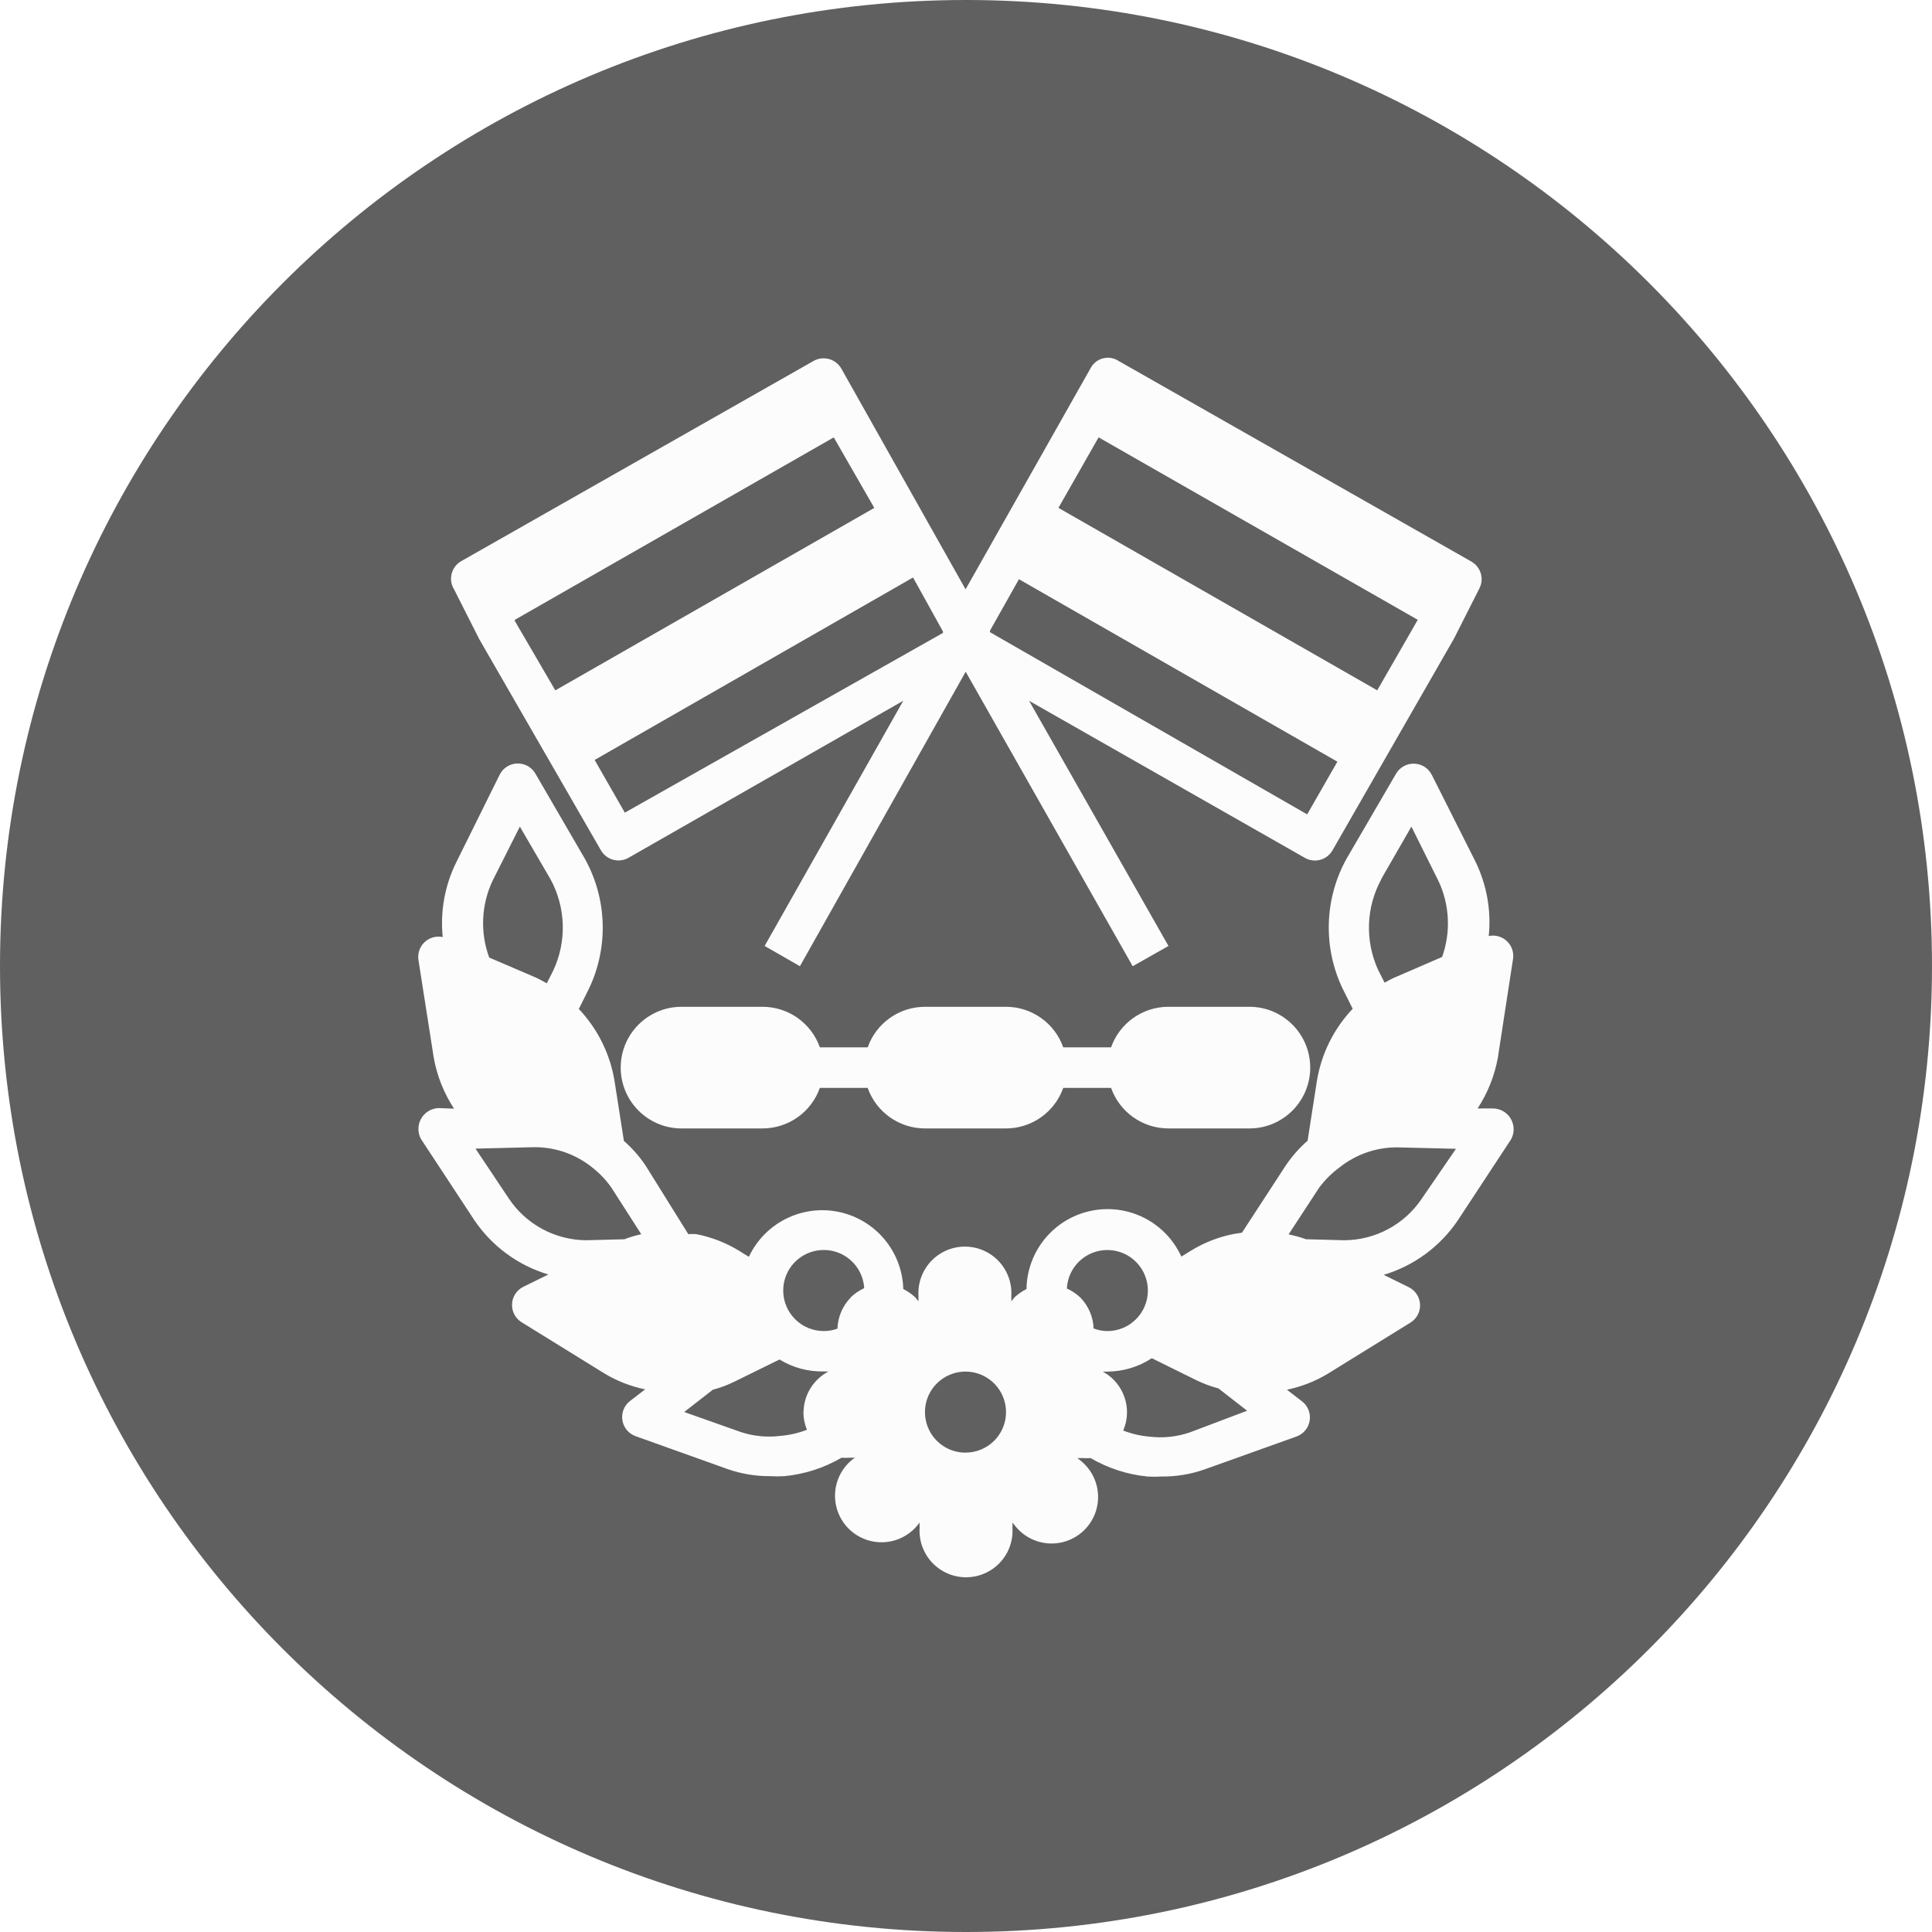
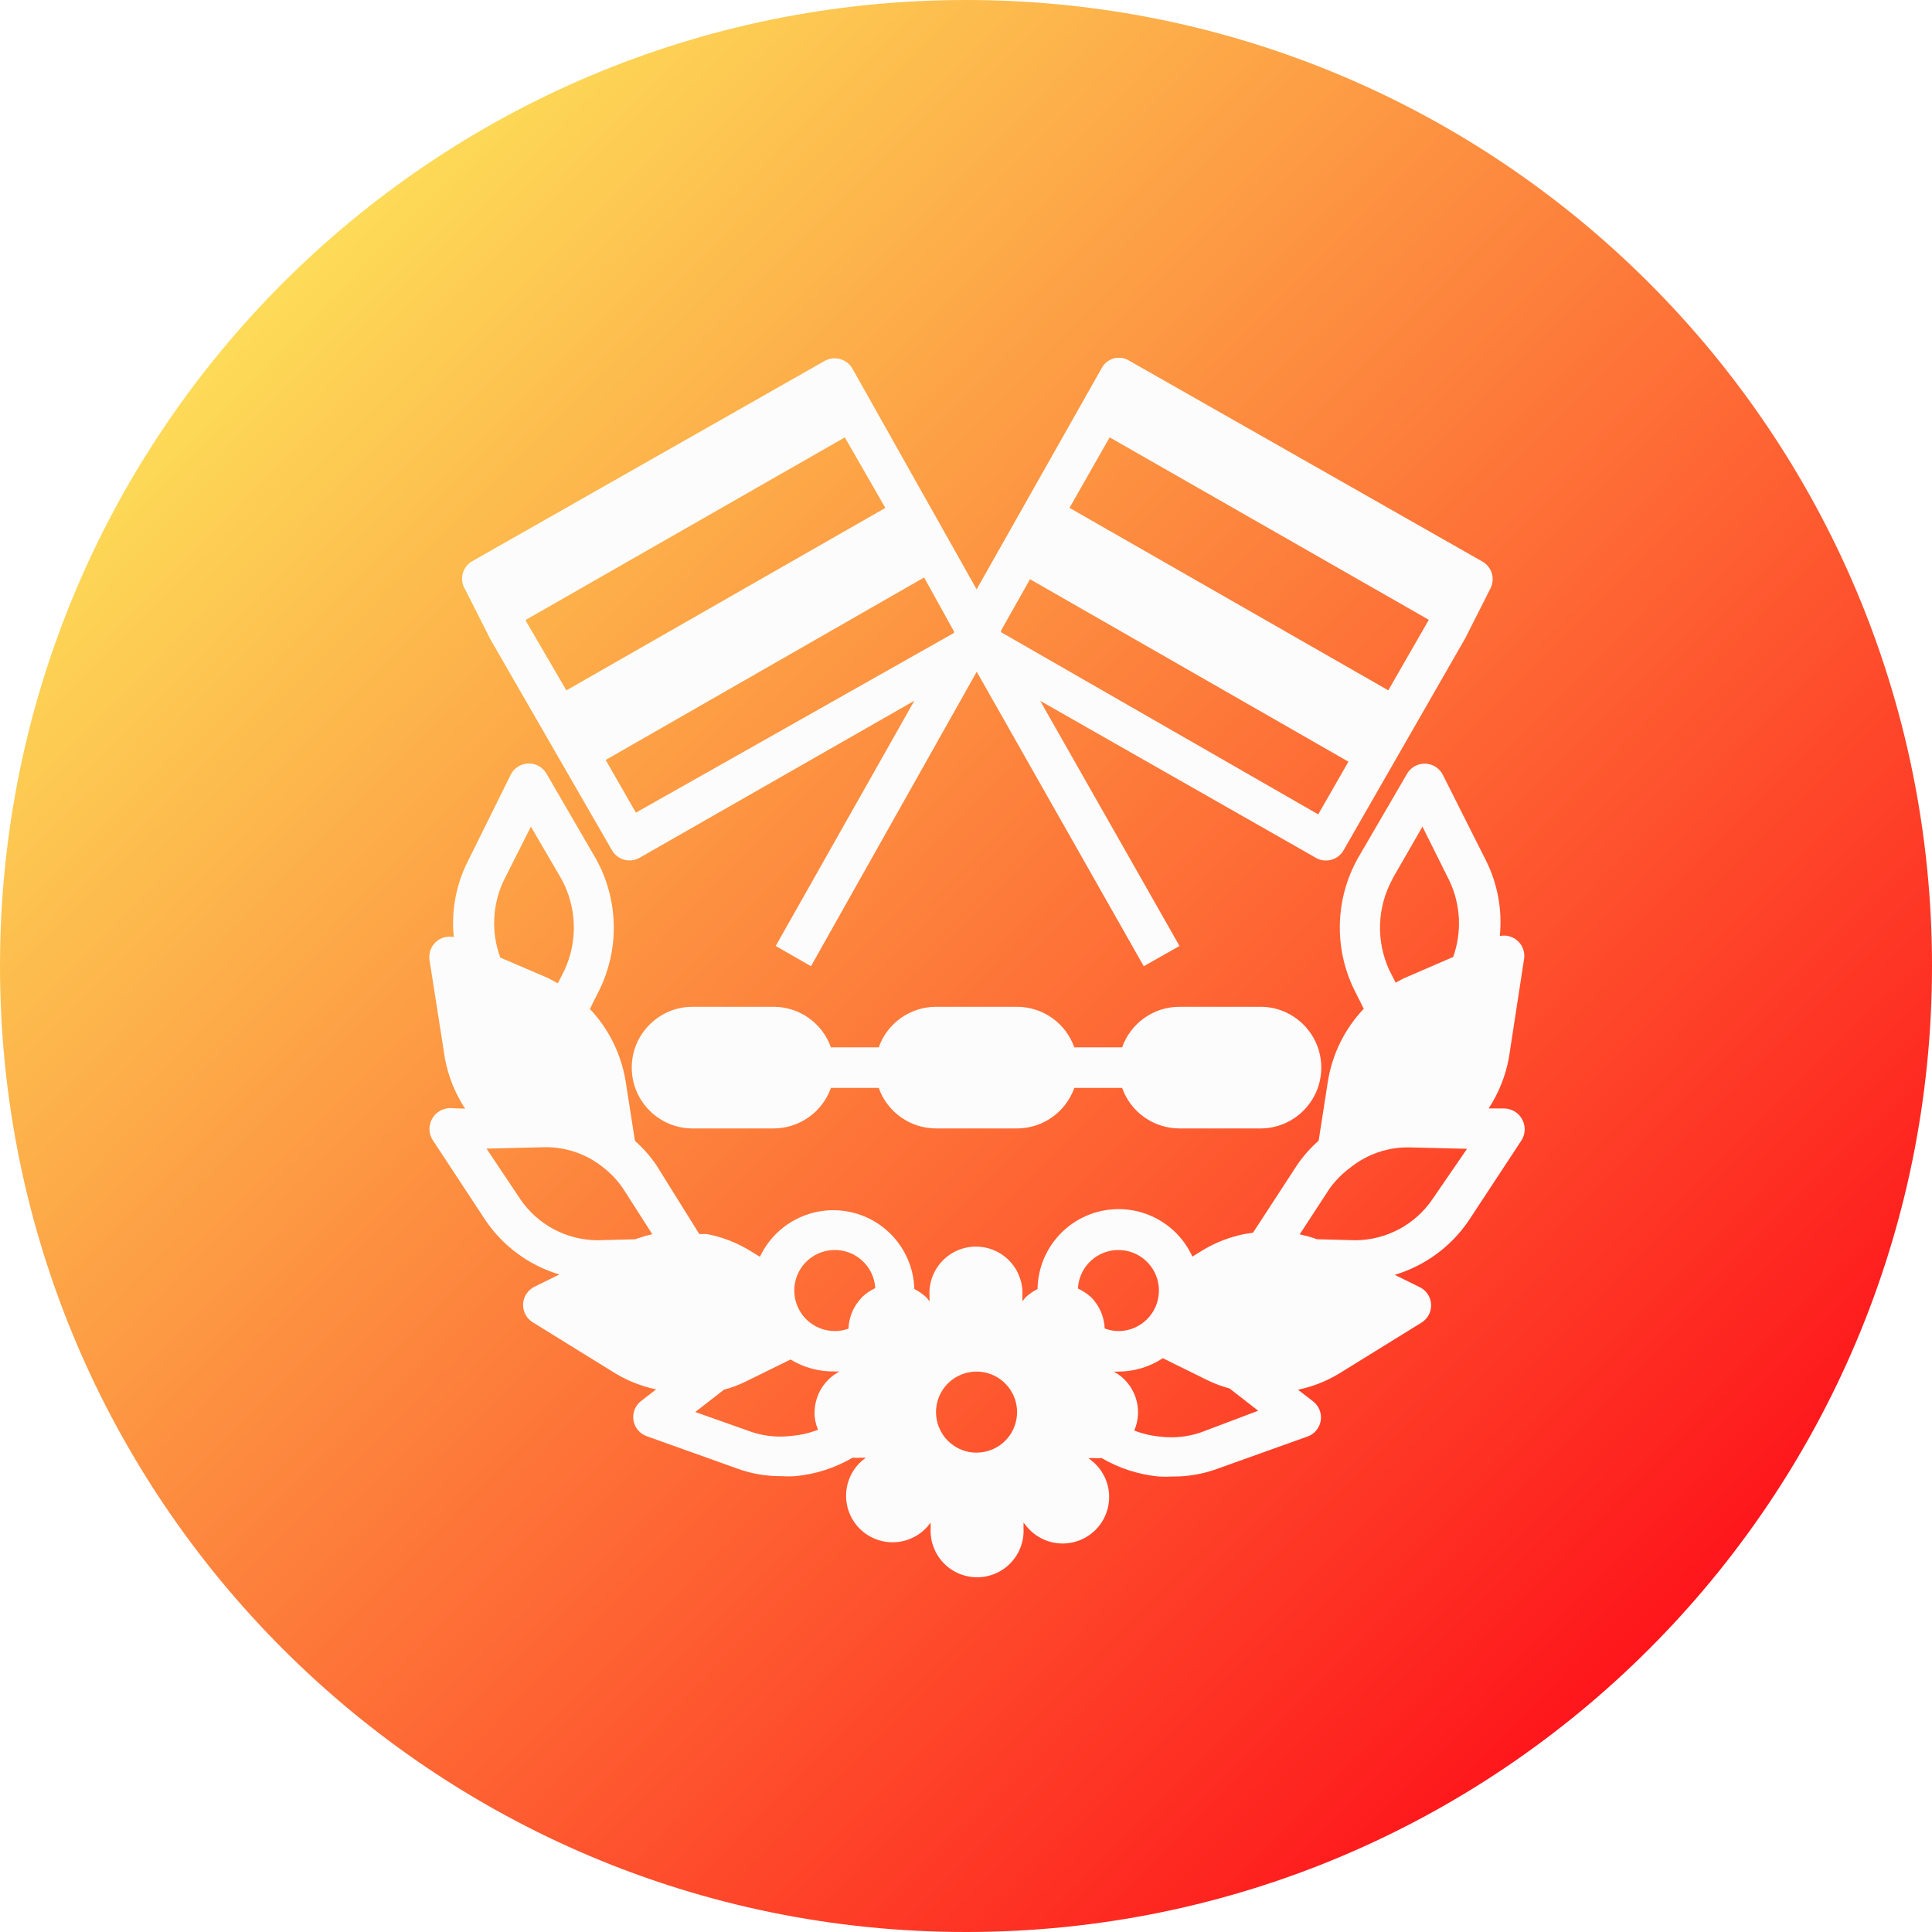
<svg xmlns="http://www.w3.org/2000/svg" width="54" height="54" viewBox="0 0 54 54">
-   <g id="Group_307" data-name="Group 307" transform="translate(-703 -6159)">
-     <g id="Group_216" data-name="Group 216" transform="translate(-33 1764)">
-       <g id="Group_144" data-name="Group 144" transform="translate(465 1053)">
-         <ellipse id="Ellipse_27" data-name="Ellipse 27" cx="27" cy="27" rx="27" ry="27" transform="translate(271 3342)" fill="#606060" />
-       </g>
-     </g>
-     <g id="Group_221" data-name="Group 221" transform="translate(590.705 -187.48)">
+   <defs>
+     <linearGradient id="linear-gradient" x1="0.145" y1="0.112" x2="0.922" y2="0.876" gradientUnits="objectBoundingBox">
+       <stop offset="0" stop-color="#fde159" />
+       <stop offset="1" stop-color="#fe0817" />
+     </linearGradient>
+   </defs>
+   <g id="Group_655" data-name="Group 655" transform="translate(-745 -6112)">
+     <circle id="Ellipse_8706" data-name="Ellipse 8706" cx="27" cy="27" r="27" transform="translate(745 6112)" fill="url(#linear-gradient)" />
+     <g id="Group_221" data-name="Group 221" transform="translate(633.014 -234.48)">
      <path id="Path_445" data-name="Path 445" d="M127.913,23.719l.719,1.422,3.4,5.9a.566.566,0,0,0,.77.21l7.681-4.39-3.875,6.854.986.566,4.633-8.231,4.668,8.231,1-.566L144,26.863l7.709,4.39h0a.566.566,0,0,0,.77-.21l3.4-5.925.708-1.4a.566.566,0,0,0-.227-.748L146.5,17.363a.544.544,0,0,0-.776.193l-3.5,6.191-3.472-6.169a.572.572,0,0,0-.776-.215l-9.839,5.591a.566.566,0,0,0-.227.765Zm18.029-4.22,8.921,5.1-1.133,1.971-8.91-5.1Zm-2.226,3.965,8.9,5.1-.844,1.473-8.865-5.092V24.9Zm-2.124,1.461v.04L132.7,29.989l-.844-1.473,8.9-5.1ZM138.54,19.5l1.133,1.971-8.916,5.1-1.133-1.943V24.6Z" transform="translate(-2.941 6339.205)" fill="#fdfcfc" />
      <path id="Path_446" data-name="Path 446" d="M218.812,297.5h-2.266a1.7,1.7,0,0,0-1.6,1.133h-1.337a1.7,1.7,0,0,0-1.6-1.133h-2.266a1.7,1.7,0,0,0-1.6,1.133h-1.337a1.7,1.7,0,0,0-1.6-1.133h-2.266a1.7,1.7,0,1,0,0,3.4h2.266a1.7,1.7,0,0,0,1.6-1.133h1.337a1.7,1.7,0,0,0,1.6,1.133h2.266a1.7,1.7,0,0,0,1.6-1.133h1.337a1.7,1.7,0,0,0,1.6,1.133h2.266a1.7,1.7,0,1,0,0-3.4Z" transform="translate(-71.596 6077.12)" fill="#fdfcfc" />
      <path id="Path_447" data-name="Path 447" d="M144.252,197.988a.568.568,0,0,0-.674-.669,3.854,3.854,0,0,0-.368-2.073l-1.223-2.43a.569.569,0,0,0-1-.034l-1.382,2.373a3.965,3.965,0,0,0-.113,3.631l.283.566a3.831,3.831,0,0,0-1,2.016l-.26,1.671a3.677,3.677,0,0,0-.606.686l-1.229,1.886-.221.034h0a3.605,3.605,0,0,0-1.207.47l-.266.164h0a2.266,2.266,0,0,0-4.328.906,1.477,1.477,0,0,0-.334.232l-.091.113a1.211,1.211,0,0,0,0-.142,1.3,1.3,0,1,0-2.594,0,1.2,1.2,0,0,0,0,.142l-.091-.113h0a1.475,1.475,0,0,0-.334-.232,2.266,2.266,0,0,0-4.316-.9l-.266-.164a3.6,3.6,0,0,0-1.206-.47,1.456,1.456,0,0,0-.221,0l-1.2-1.926a3.6,3.6,0,0,0-.6-.68l-.26-1.665h0a3.83,3.83,0,0,0-1-2.022l.283-.566a3.965,3.965,0,0,0-.113-3.631l-1.382-2.379a.567.567,0,0,0-1,.028l-1.218,2.458a3.836,3.836,0,0,0-.374,2.079.569.569,0,0,0-.674.669l.425,2.713h0a3.839,3.839,0,0,0,.566,1.416l-.43-.017a.584.584,0,0,0-.493.867l1.49,2.266a3.817,3.817,0,0,0,2.068,1.518l-.7.345h0a.567.567,0,0,0-.045.991l2.317,1.433a3.648,3.648,0,0,0,1.133.442l-.425.328a.567.567,0,0,0,.159.98l2.566.918h0a3.527,3.527,0,0,0,1.206.2,2.965,2.965,0,0,0,.385,0,3.9,3.9,0,0,0,1.6-.516,1.415,1.415,0,0,0,.227,0h.142l-.113.09h0a1.3,1.3,0,1,0,1.835,1.835l.091-.113a1.2,1.2,0,0,0,0,.142,1.3,1.3,0,1,0,2.594,0,1.2,1.2,0,0,0,0-.142l.091.113h0A1.3,1.3,0,1,0,132.192,212l-.113-.09h.142a1.415,1.415,0,0,0,.227,0,3.93,3.93,0,0,0,1.592.516,3.062,3.062,0,0,0,.391,0,3.529,3.529,0,0,0,1.207-.2l2.566-.918h0a.567.567,0,0,0,.159-.98l-.425-.328a3.65,3.65,0,0,0,1.133-.442l2.317-1.433a.566.566,0,0,0-.046-.991l-.7-.345h0a3.818,3.818,0,0,0,2.068-1.518l1.49-2.266a.583.583,0,0,0-.515-.867h-.419a3.835,3.835,0,0,0,.566-1.416Zm-28.52-2.209.765-1.518.855,1.467a2.832,2.832,0,0,1,.079,2.555l-.181.357c-.1-.051-.193-.108-.289-.153l-1.32-.566h0a2.78,2.78,0,0,1,.091-2.141Zm3.7,10.015-1.076.028a2.622,2.622,0,0,1-2.164-1.161l-.935-1.4,1.631-.04a2.55,2.55,0,0,1,1.631.566,2.612,2.612,0,0,1,.538.566l.833,1.3a3.292,3.292,0,0,0-.459.136Zm4.99,4.832a1.3,1.3,0,0,0,.1.493,2.655,2.655,0,0,1-.731.17,2.542,2.542,0,0,1-1.1-.1l-1.6-.566.8-.623h0a3.205,3.205,0,0,0,.606-.227l1.258-.618h0a2.266,2.266,0,0,0,1.241.334,1.024,1.024,0,0,0,.13,0,1.3,1.3,0,0,0-.7,1.133Zm1.326-3.206a1.307,1.307,0,0,0-.374.872,1.076,1.076,0,0,1-.385.068,1.133,1.133,0,1,1,1.133-1.2,1.4,1.4,0,0,0-.374.255Zm3.206,4.339a1.133,1.133,0,1,1,.8-.332A1.133,1.133,0,0,1,128.958,211.758Zm3.206-4.339a1.406,1.406,0,0,0-.374-.249,1.133,1.133,0,1,1,1.133,1.19,1.079,1.079,0,0,1-.385-.074,1.308,1.308,0,0,0-.374-.867Zm3.065,3.772a2.542,2.542,0,0,1-1.133.119,2.636,2.636,0,0,1-.731-.17,1.291,1.291,0,0,0-.572-1.648,1.013,1.013,0,0,0,.13,0,2.268,2.268,0,0,0,1.241-.374l1.252.618h0a3.387,3.387,0,0,0,.612.227l.8.623Zm5.347-15.464.844-1.467.759,1.524a2.793,2.793,0,0,1,.1,2.119l-1.308.566c-.1.04-.2.1-.3.153l-.181-.357h0a2.832,2.832,0,0,1,.091-2.538Zm1.133,8.933a2.623,2.623,0,0,1-2.169,1.161l-1.065-.028a3.425,3.425,0,0,0-.487-.136l.85-1.3a2.674,2.674,0,0,1,.566-.566,2.566,2.566,0,0,1,1.625-.566l1.637.04Z" transform="translate(10.328 6175.323)" fill="#fdfcfc" />
    </g>
  </g>
</svg>
